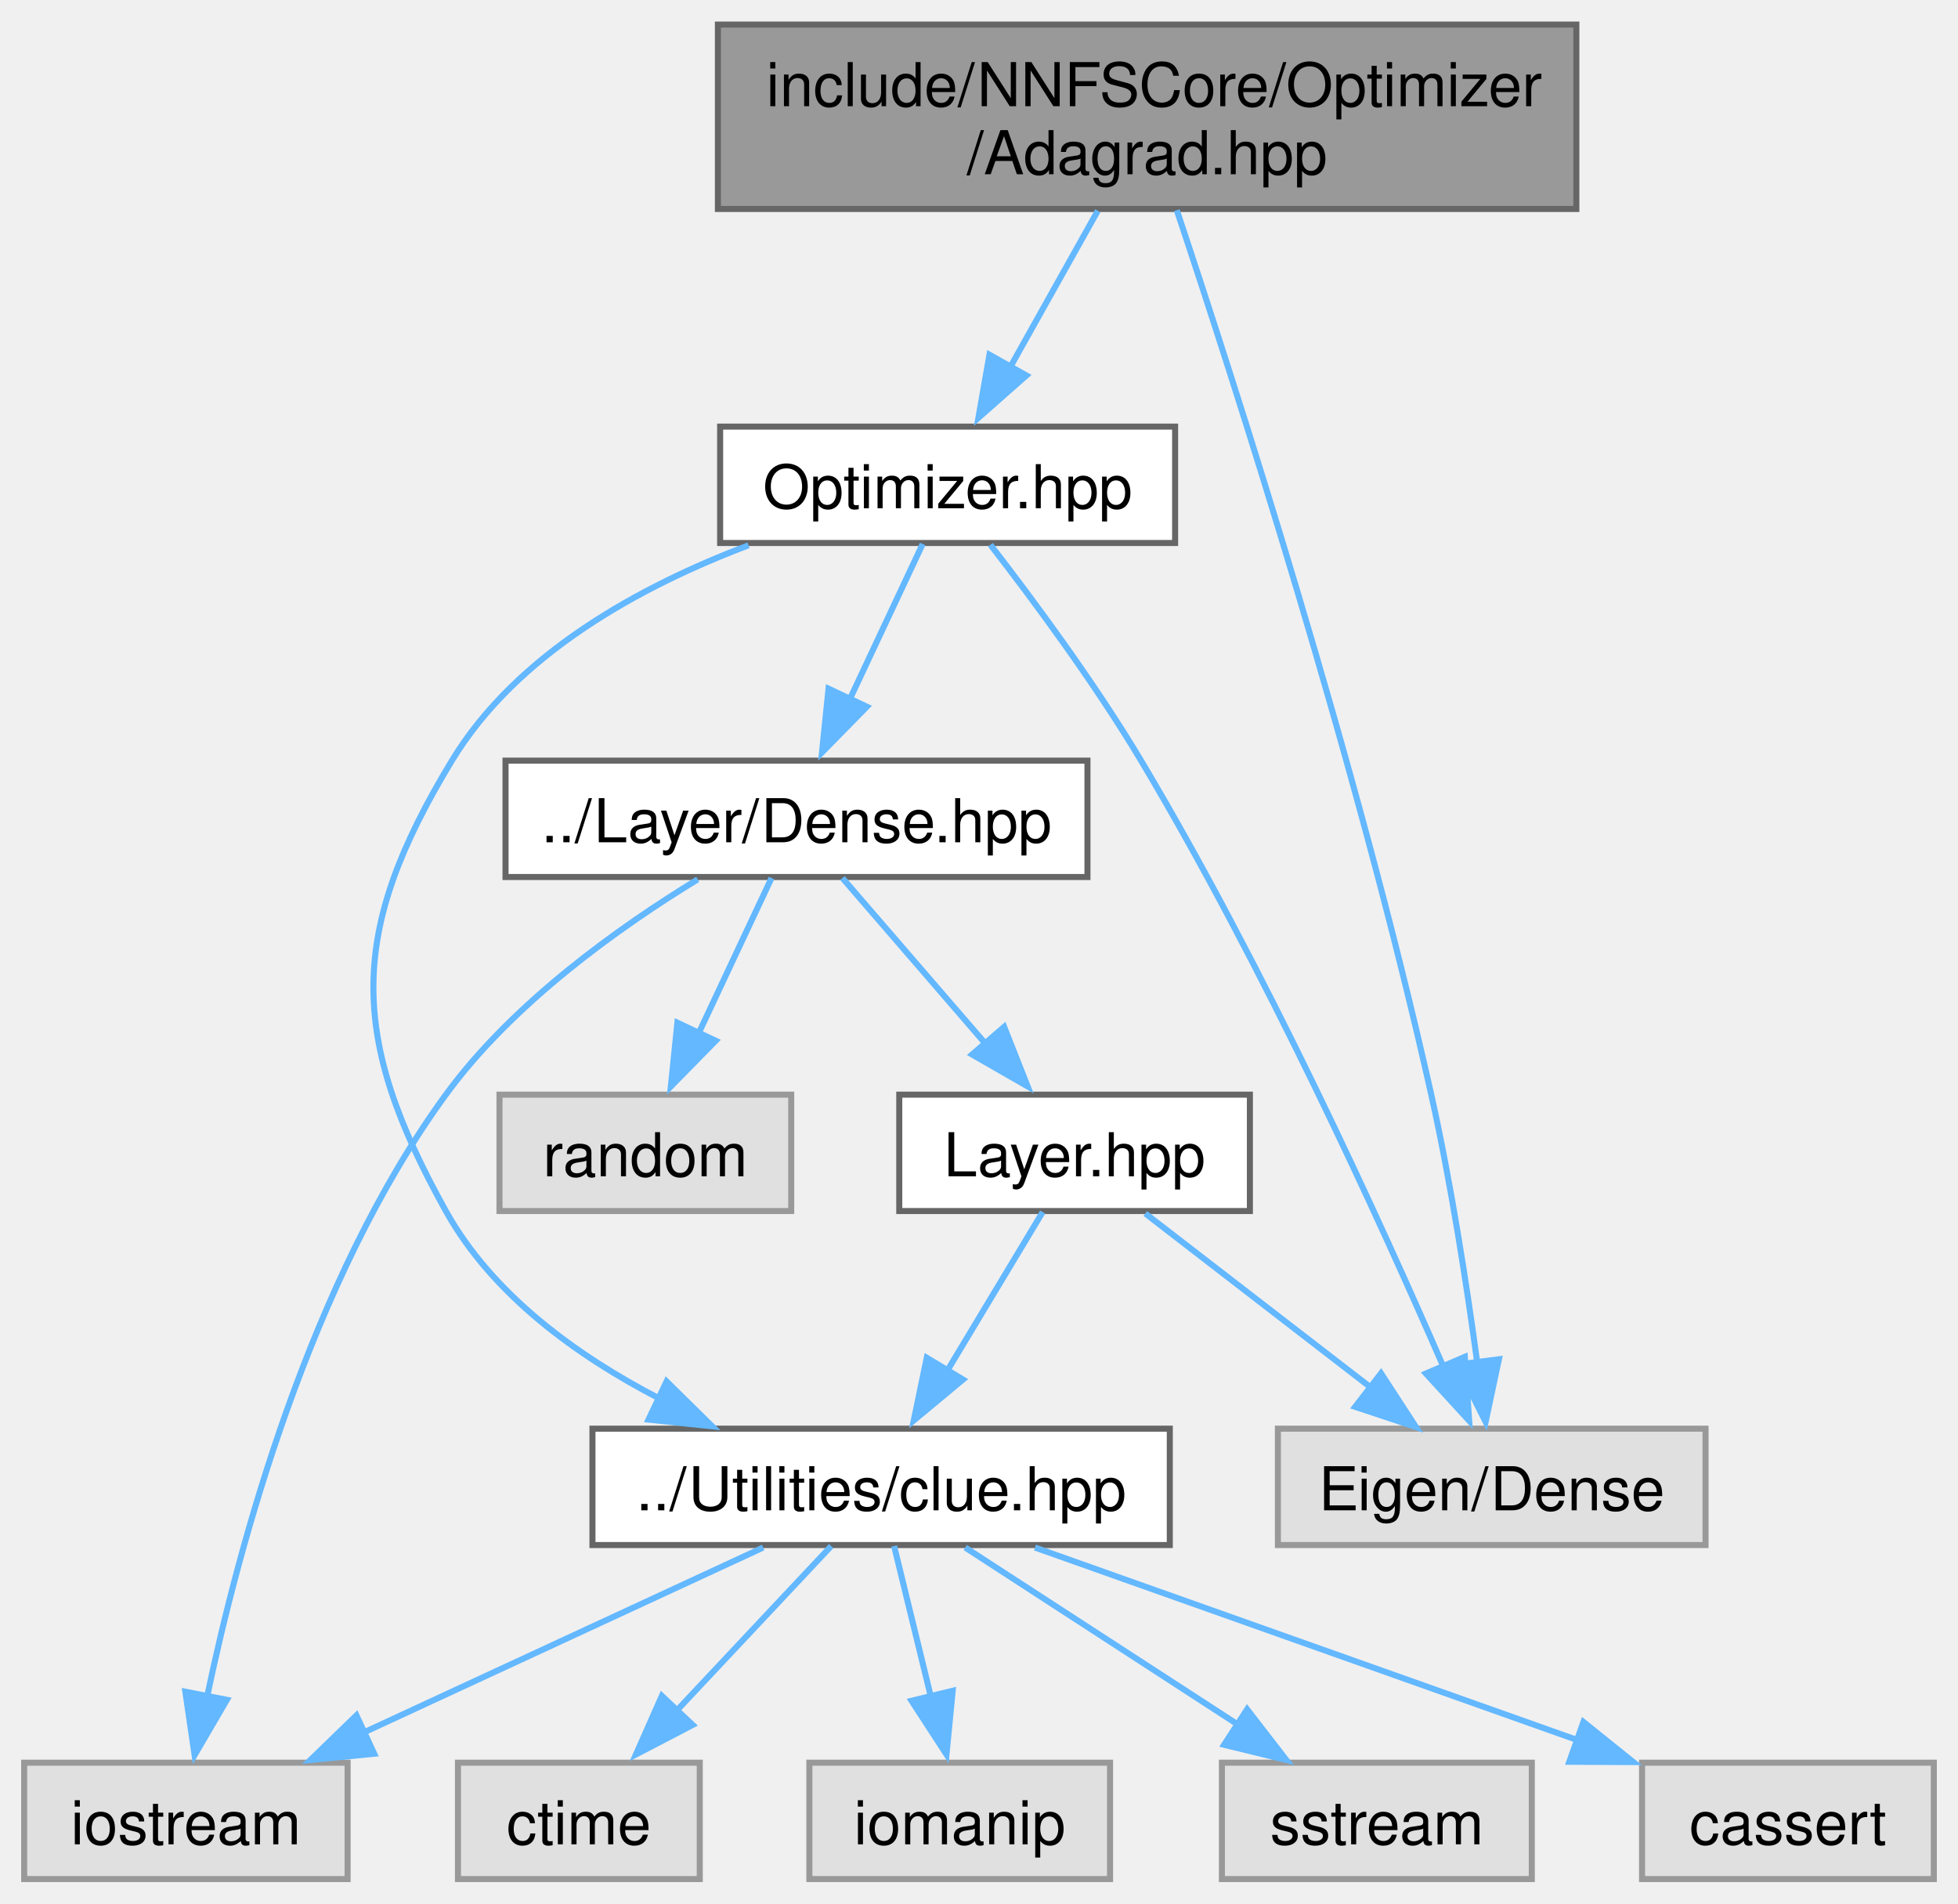
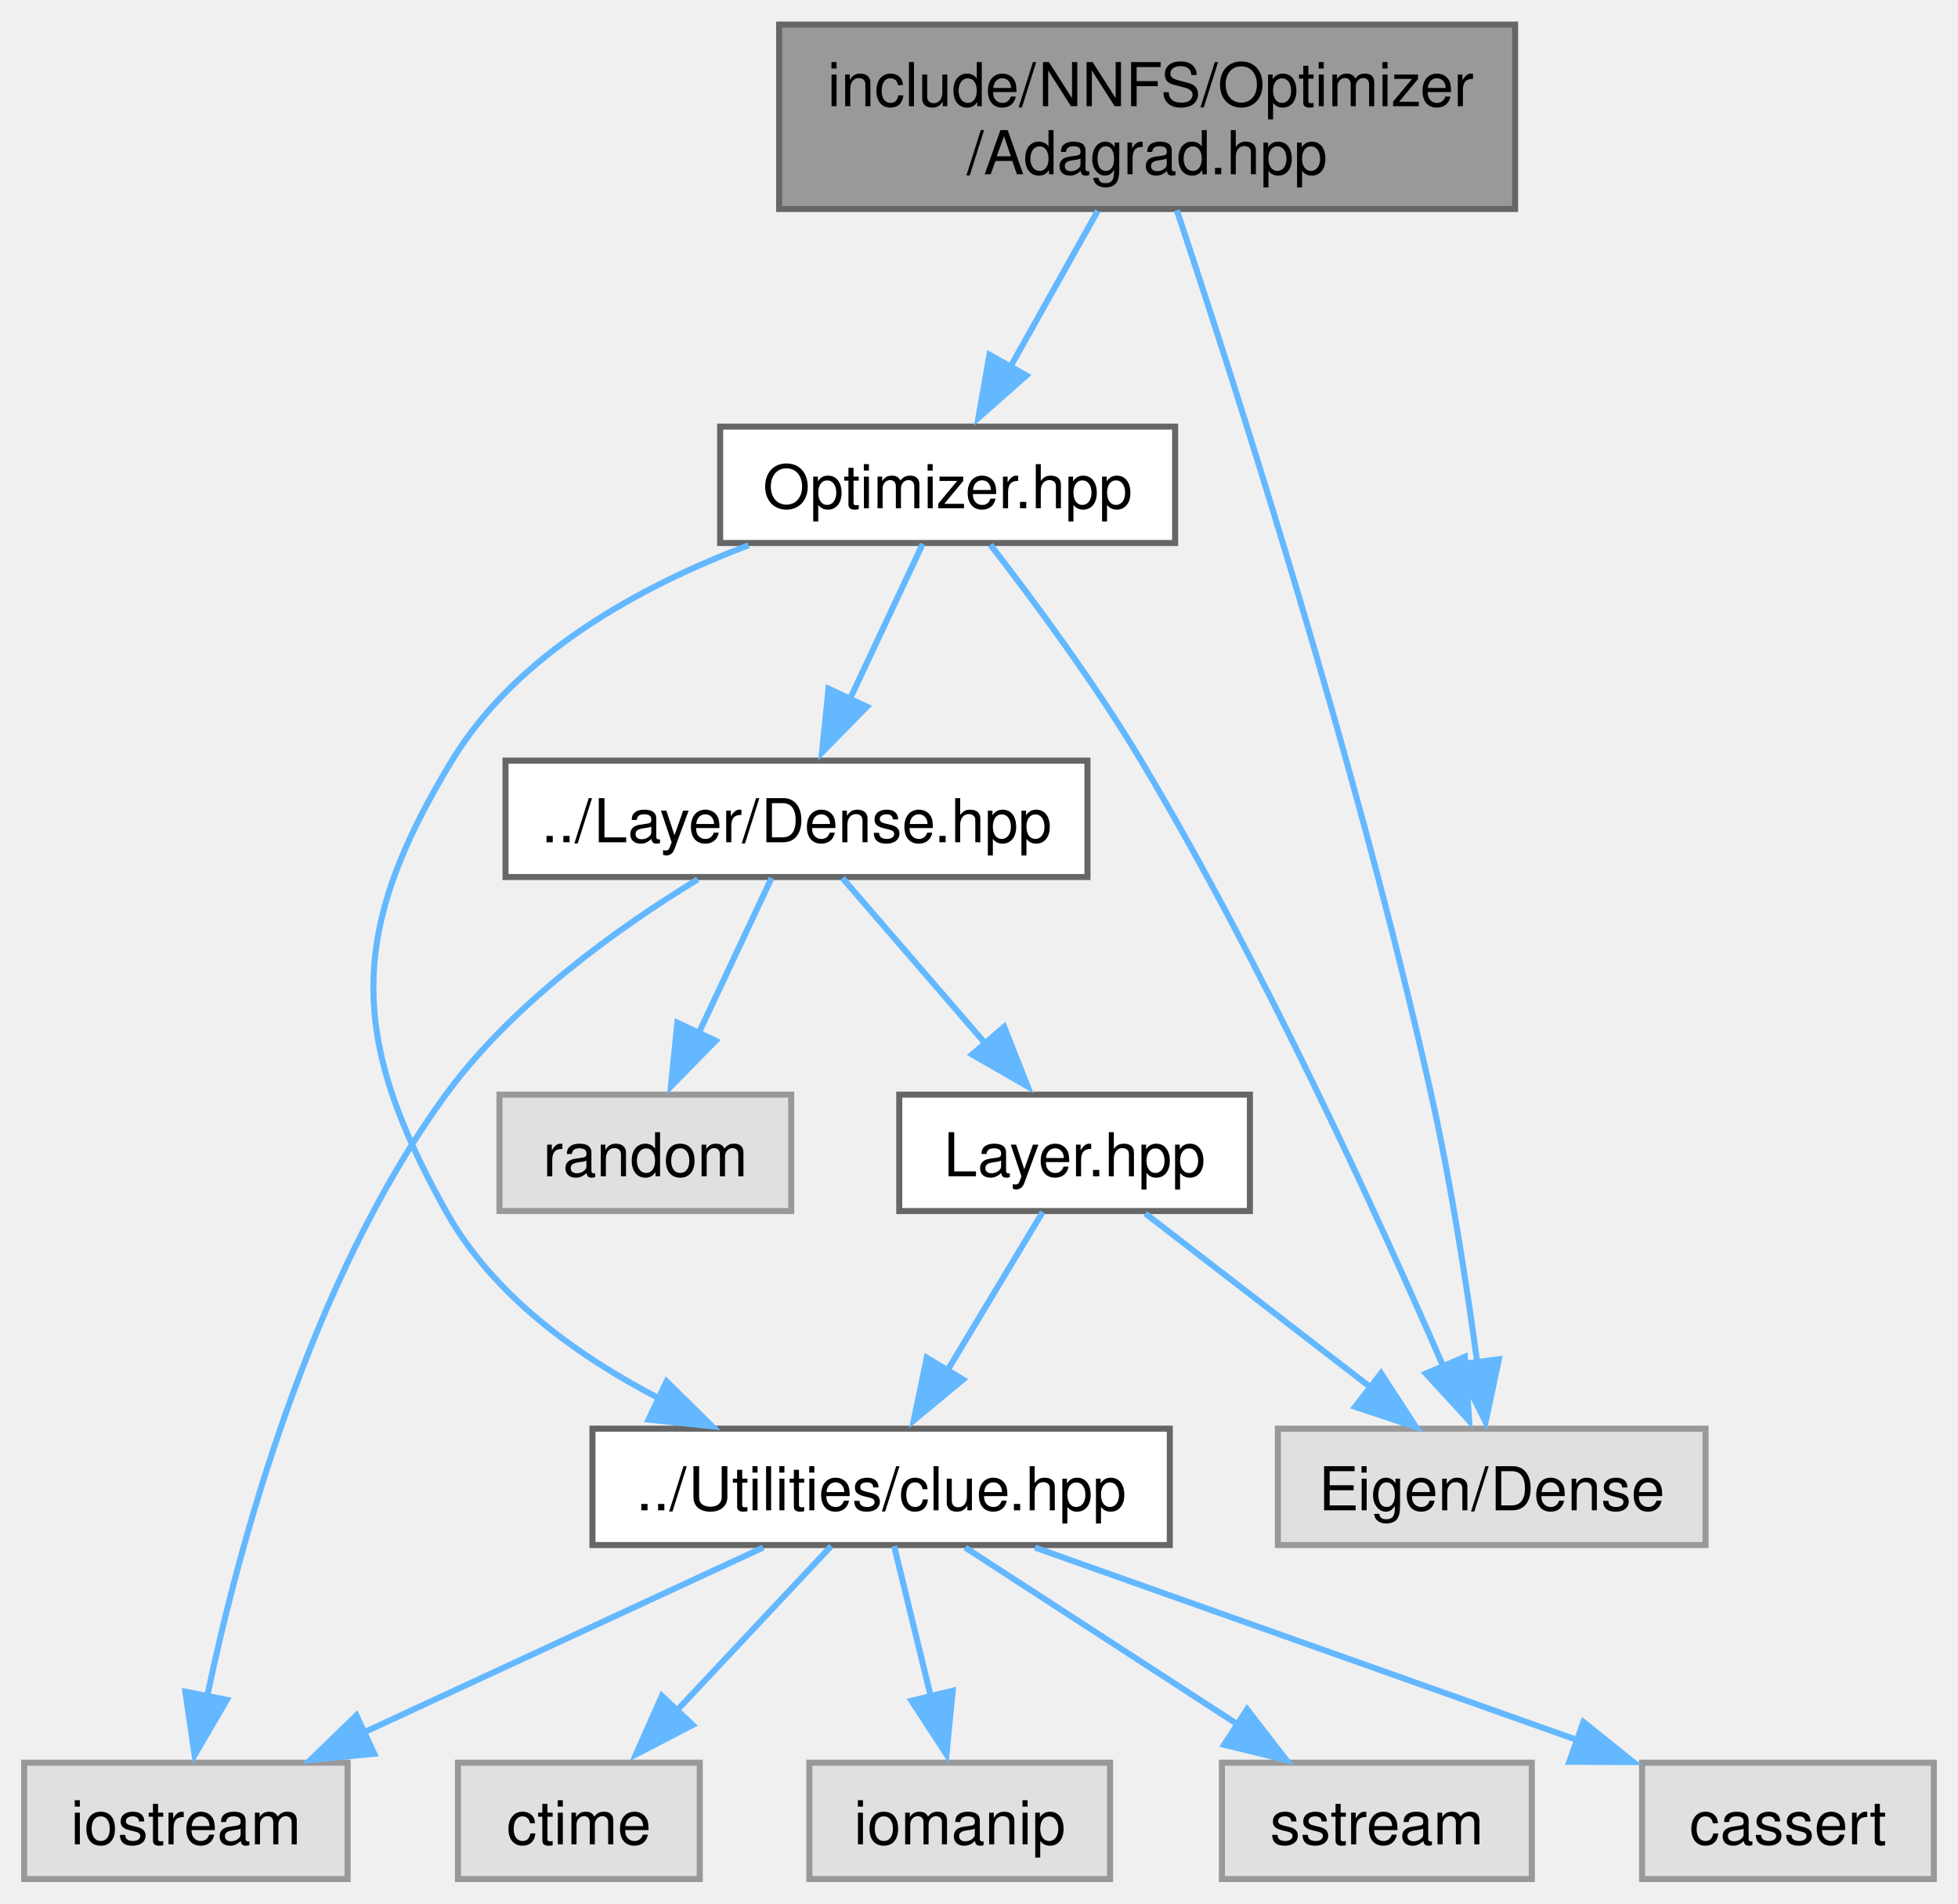
<svg xmlns="http://www.w3.org/2000/svg" xmlns:xlink="http://www.w3.org/1999/xlink" width="324pt" height="315pt" viewBox="0.00 0.00 323.88 314.75">
  <g id="graph0" class="graph" transform="scale(1 1) rotate(0) translate(4 310.75)">
    <g id="node1" class="node">
      <g id="a_node1">
        <a xlink:title=" ">
-           <polygon fill="#999999" stroke="#666666" points="256.75,-306.75 114.75,-306.75 114.75,-276.25 256.75,-276.25 256.75,-306.75" />
-           <text text-anchor="start" x="122.75" y="-293.25" font-family="Helvetica,sans-Serif" font-size="10.00">include/NNFSCore/Optimizer</text>
+           <polygon fill="#999999" stroke="#666666" points="246.62,-306.75 124.88,-306.75 124.88,-276.25 246.62,-276.25 246.62,-306.75" />
+           <text text-anchor="start" x="132.88" y="-293.25" font-family="Helvetica,sans-Serif" font-size="10.00">include/NNFS/Optimizer</text>
          <text text-anchor="middle" x="185.75" y="-282" font-family="Helvetica,sans-Serif" font-size="10.00">/Adagrad.hpp</text>
        </a>
      </g>
    </g>
    <g id="node2" class="node">
      <g id="a_node2">
        <a xlink:title=" ">
          <polygon fill="#e0e0e0" stroke="#999999" points="278.12,-74.5 207.38,-74.5 207.38,-55.25 278.12,-55.25 278.12,-74.5" />
          <text text-anchor="middle" x="242.75" y="-61" font-family="Helvetica,sans-Serif" font-size="10.00">Eigen/Dense</text>
        </a>
      </g>
    </g>
    <g id="edge1" class="edge">
      <path fill="none" stroke="#63b8ff" d="M190.66,-276.04C200.01,-248.07 220.51,-184.52 232.75,-129.75 236.05,-114.97 238.65,-98.03 240.37,-85.31" />
      <polygon fill="#63b8ff" stroke="#63b8ff" points="243.94,-85.98 241.74,-75.62 237,-85.09 243.94,-85.98" />
    </g>
    <g id="node3" class="node">
      <g id="a_node3">
        <a xlink:href="_optimizer_8hpp.html" target="_top" xlink:title=" ">
          <polygon fill="white" stroke="#666666" points="190.38,-240.25 115.12,-240.25 115.12,-221 190.38,-221 190.38,-240.25" />
          <text text-anchor="middle" x="152.75" y="-226.75" font-family="Helvetica,sans-Serif" font-size="10.00">Optimizer.hpp</text>
        </a>
      </g>
    </g>
    <g id="edge2" class="edge">
      <path fill="none" stroke="#63b8ff" d="M177.59,-275.95C173.24,-268.19 167.85,-258.56 163.2,-250.26" />
      <polygon fill="#63b8ff" stroke="#63b8ff" points="165.78,-248.71 157.84,-241.7 159.67,-252.14 165.78,-248.71" />
    </g>
    <g id="edge3" class="edge">
      <path fill="none" stroke="#63b8ff" d="M159.83,-220.7C166.65,-211.9 177.03,-197.93 184.75,-185 205.11,-150.9 224.39,-108.61 234.78,-84.69" />
      <polygon fill="#63b8ff" stroke="#63b8ff" points="238.3,-86.38 239.02,-75.81 231.86,-83.62 238.3,-86.38" />
    </g>
    <g id="node4" class="node">
      <g id="a_node4">
        <a xlink:href="clue_8hpp.html" target="_top" xlink:title=" ">
          <polygon fill="white" stroke="#666666" points="189.5,-74.5 94,-74.5 94,-55.25 189.5,-55.25 189.5,-74.5" />
          <text text-anchor="middle" x="141.75" y="-61" font-family="Helvetica,sans-Serif" font-size="10.00">../Utilities/clue.hpp</text>
        </a>
      </g>
    </g>
    <g id="edge4" class="edge">
      <path fill="none" stroke="#63b8ff" d="M119.82,-220.62C102.01,-213.89 81.51,-202.74 70.75,-185 53.58,-156.69 53.64,-139.43 69.75,-110.5 77.46,-96.64 91.45,-86.54 105.06,-79.49" />
      <polygon fill="#63b8ff" stroke="#63b8ff" points="106.26,-82.32 113.81,-74.89 103.27,-76 106.26,-82.32" />
    </g>
    <g id="node10" class="node">
      <g id="a_node10">
        <a xlink:href="_dense_8hpp.html" target="_top" xlink:title=" ">
          <polygon fill="white" stroke="#666666" points="175.88,-185 79.62,-185 79.62,-165.75 175.88,-165.75 175.88,-185" />
          <text text-anchor="middle" x="127.75" y="-171.5" font-family="Helvetica,sans-Serif" font-size="10.00">../Layer/Dense.hpp</text>
        </a>
      </g>
    </g>
    <g id="edge10" class="edge">
      <path fill="none" stroke="#63b8ff" d="M148.62,-220.83C145.35,-213.86 140.66,-203.87 136.55,-195.12" />
      <polygon fill="#63b8ff" stroke="#63b8ff" points="139.39,-193.92 131.97,-186.36 133.05,-196.9 139.39,-193.92" />
    </g>
    <g id="node5" class="node">
      <g id="a_node5">
        <a xlink:title=" ">
          <polygon fill="#e0e0e0" stroke="#999999" points="179.62,-19.25 129.88,-19.25 129.88,0 179.62,0 179.62,-19.25" />
          <text text-anchor="middle" x="154.75" y="-5.75" font-family="Helvetica,sans-Serif" font-size="10.00">iomanip</text>
        </a>
      </g>
    </g>
    <g id="edge5" class="edge">
      <path fill="none" stroke="#63b8ff" d="M143.9,-55.08C145.54,-48.34 147.88,-38.77 149.96,-30.24" />
      <polygon fill="#63b8ff" stroke="#63b8ff" points="153.59,-31.15 152.56,-20.61 146.78,-29.49 153.59,-31.15" />
    </g>
    <g id="node6" class="node">
      <g id="a_node6">
        <a xlink:title=" ">
          <polygon fill="#e0e0e0" stroke="#999999" points="249.38,-19.25 198.12,-19.25 198.12,0 249.38,0 249.38,-19.25" />
          <text text-anchor="middle" x="223.75" y="-5.75" font-family="Helvetica,sans-Serif" font-size="10.00">sstream</text>
        </a>
      </g>
    </g>
    <g id="edge6" class="edge">
      <path fill="none" stroke="#63b8ff" d="M155.66,-54.84C168.03,-46.81 186.35,-34.91 200.88,-25.48" />
      <polygon fill="#63b8ff" stroke="#63b8ff" points="202.29,-28.08 208.77,-19.7 198.48,-22.21 202.29,-28.08" />
    </g>
    <g id="node7" class="node">
      <g id="a_node7">
        <a xlink:title=" ">
          <polygon fill="#e0e0e0" stroke="#999999" points="315.88,-19.25 267.62,-19.25 267.62,0 315.88,0 315.88,-19.25" />
          <text text-anchor="middle" x="291.75" y="-5.75" font-family="Helvetica,sans-Serif" font-size="10.00">cassert</text>
        </a>
      </g>
    </g>
    <g id="edge7" class="edge">
      <path fill="none" stroke="#63b8ff" d="M167.2,-54.84C191.84,-46.09 229.41,-32.76 256.84,-23.02" />
      <polygon fill="#63b8ff" stroke="#63b8ff" points="257.92,-25.99 266.18,-19.35 255.58,-19.4 257.92,-25.99" />
    </g>
    <g id="node8" class="node">
      <g id="a_node8">
        <a xlink:title=" ">
          <polygon fill="#e0e0e0" stroke="#999999" points="53.5,-19.25 0,-19.25 0,0 53.5,0 53.5,-19.25" />
          <text text-anchor="middle" x="26.75" y="-5.75" font-family="Helvetica,sans-Serif" font-size="10.00">iostream</text>
        </a>
      </g>
    </g>
    <g id="edge8" class="edge">
      <path fill="none" stroke="#63b8ff" d="M122.24,-54.84C104.15,-46.47 76.98,-33.88 56.24,-24.28" />
      <polygon fill="#63b8ff" stroke="#63b8ff" points="57.9,-20.73 47.35,-19.7 54.96,-27.08 57.9,-20.73" />
    </g>
    <g id="node9" class="node">
      <g id="a_node9">
        <a xlink:title=" ">
          <polygon fill="#e0e0e0" stroke="#999999" points="111.75,-19.25 71.75,-19.25 71.75,0 111.75,0 111.75,-19.25" />
          <text text-anchor="middle" x="91.75" y="-5.75" font-family="Helvetica,sans-Serif" font-size="10.00">ctime</text>
        </a>
      </g>
    </g>
    <g id="edge9" class="edge">
      <path fill="none" stroke="#63b8ff" d="M133.49,-55.08C126.44,-47.57 116.1,-36.56 107.48,-27.38" />
      <polygon fill="#63b8ff" stroke="#63b8ff" points="110.58,-25.5 101.19,-20.61 105.48,-30.3 110.58,-25.5" />
    </g>
    <g id="edge11" class="edge">
      <path fill="none" stroke="#63b8ff" d="M111.41,-165.36C98.49,-157.48 80.84,-144.94 69.75,-129.75 47.24,-98.92 35.49,-55.13 30.25,-30.13" />
      <polygon fill="#63b8ff" stroke="#63b8ff" points="33.53,-29.65 28.19,-20.5 26.66,-30.99 33.53,-29.65" />
    </g>
    <g id="node11" class="node">
      <g id="a_node11">
        <a xlink:title=" ">
          <polygon fill="#e0e0e0" stroke="#999999" points="126.88,-129.75 78.62,-129.75 78.62,-110.5 126.88,-110.5 126.88,-129.75" />
          <text text-anchor="middle" x="102.75" y="-116.25" font-family="Helvetica,sans-Serif" font-size="10.00">random</text>
        </a>
      </g>
    </g>
    <g id="edge12" class="edge">
      <path fill="none" stroke="#63b8ff" d="M123.62,-165.58C120.35,-158.61 115.66,-148.62 111.55,-139.87" />
      <polygon fill="#63b8ff" stroke="#63b8ff" points="114.39,-138.67 106.97,-131.11 108.05,-141.65 114.39,-138.67" />
    </g>
    <g id="node12" class="node">
      <g id="a_node12">
        <a xlink:href="_layer_8hpp.html" target="_top" xlink:title=" ">
          <polygon fill="white" stroke="#666666" points="202.75,-129.75 144.75,-129.75 144.75,-110.5 202.75,-110.5 202.75,-129.75" />
          <text text-anchor="middle" x="173.75" y="-116.25" font-family="Helvetica,sans-Serif" font-size="10.00">Layer.hpp</text>
        </a>
      </g>
    </g>
    <g id="edge13" class="edge">
      <path fill="none" stroke="#63b8ff" d="M135.35,-165.58C141.77,-158.15 151.15,-147.29 159.03,-138.16" />
      <polygon fill="#63b8ff" stroke="#63b8ff" points="162.1,-140.96 165.99,-131.11 156.8,-136.39 162.1,-140.96" />
    </g>
    <g id="edge14" class="edge">
      <path fill="none" stroke="#63b8ff" d="M185.45,-110.09C195.63,-102.24 210.58,-90.7 222.67,-81.37" />
      <polygon fill="#63b8ff" stroke="#63b8ff" points="224.44,-83.66 230.22,-74.77 220.16,-78.11 224.44,-83.66" />
    </g>
    <g id="edge15" class="edge">
      <path fill="none" stroke="#63b8ff" d="M168.47,-110.33C164.18,-103.21 158.01,-92.93 152.67,-84.05" />
      <polygon fill="#63b8ff" stroke="#63b8ff" points="155.3,-82.63 147.15,-75.86 149.3,-86.23 155.3,-82.63" />
    </g>
  </g>
</svg>
